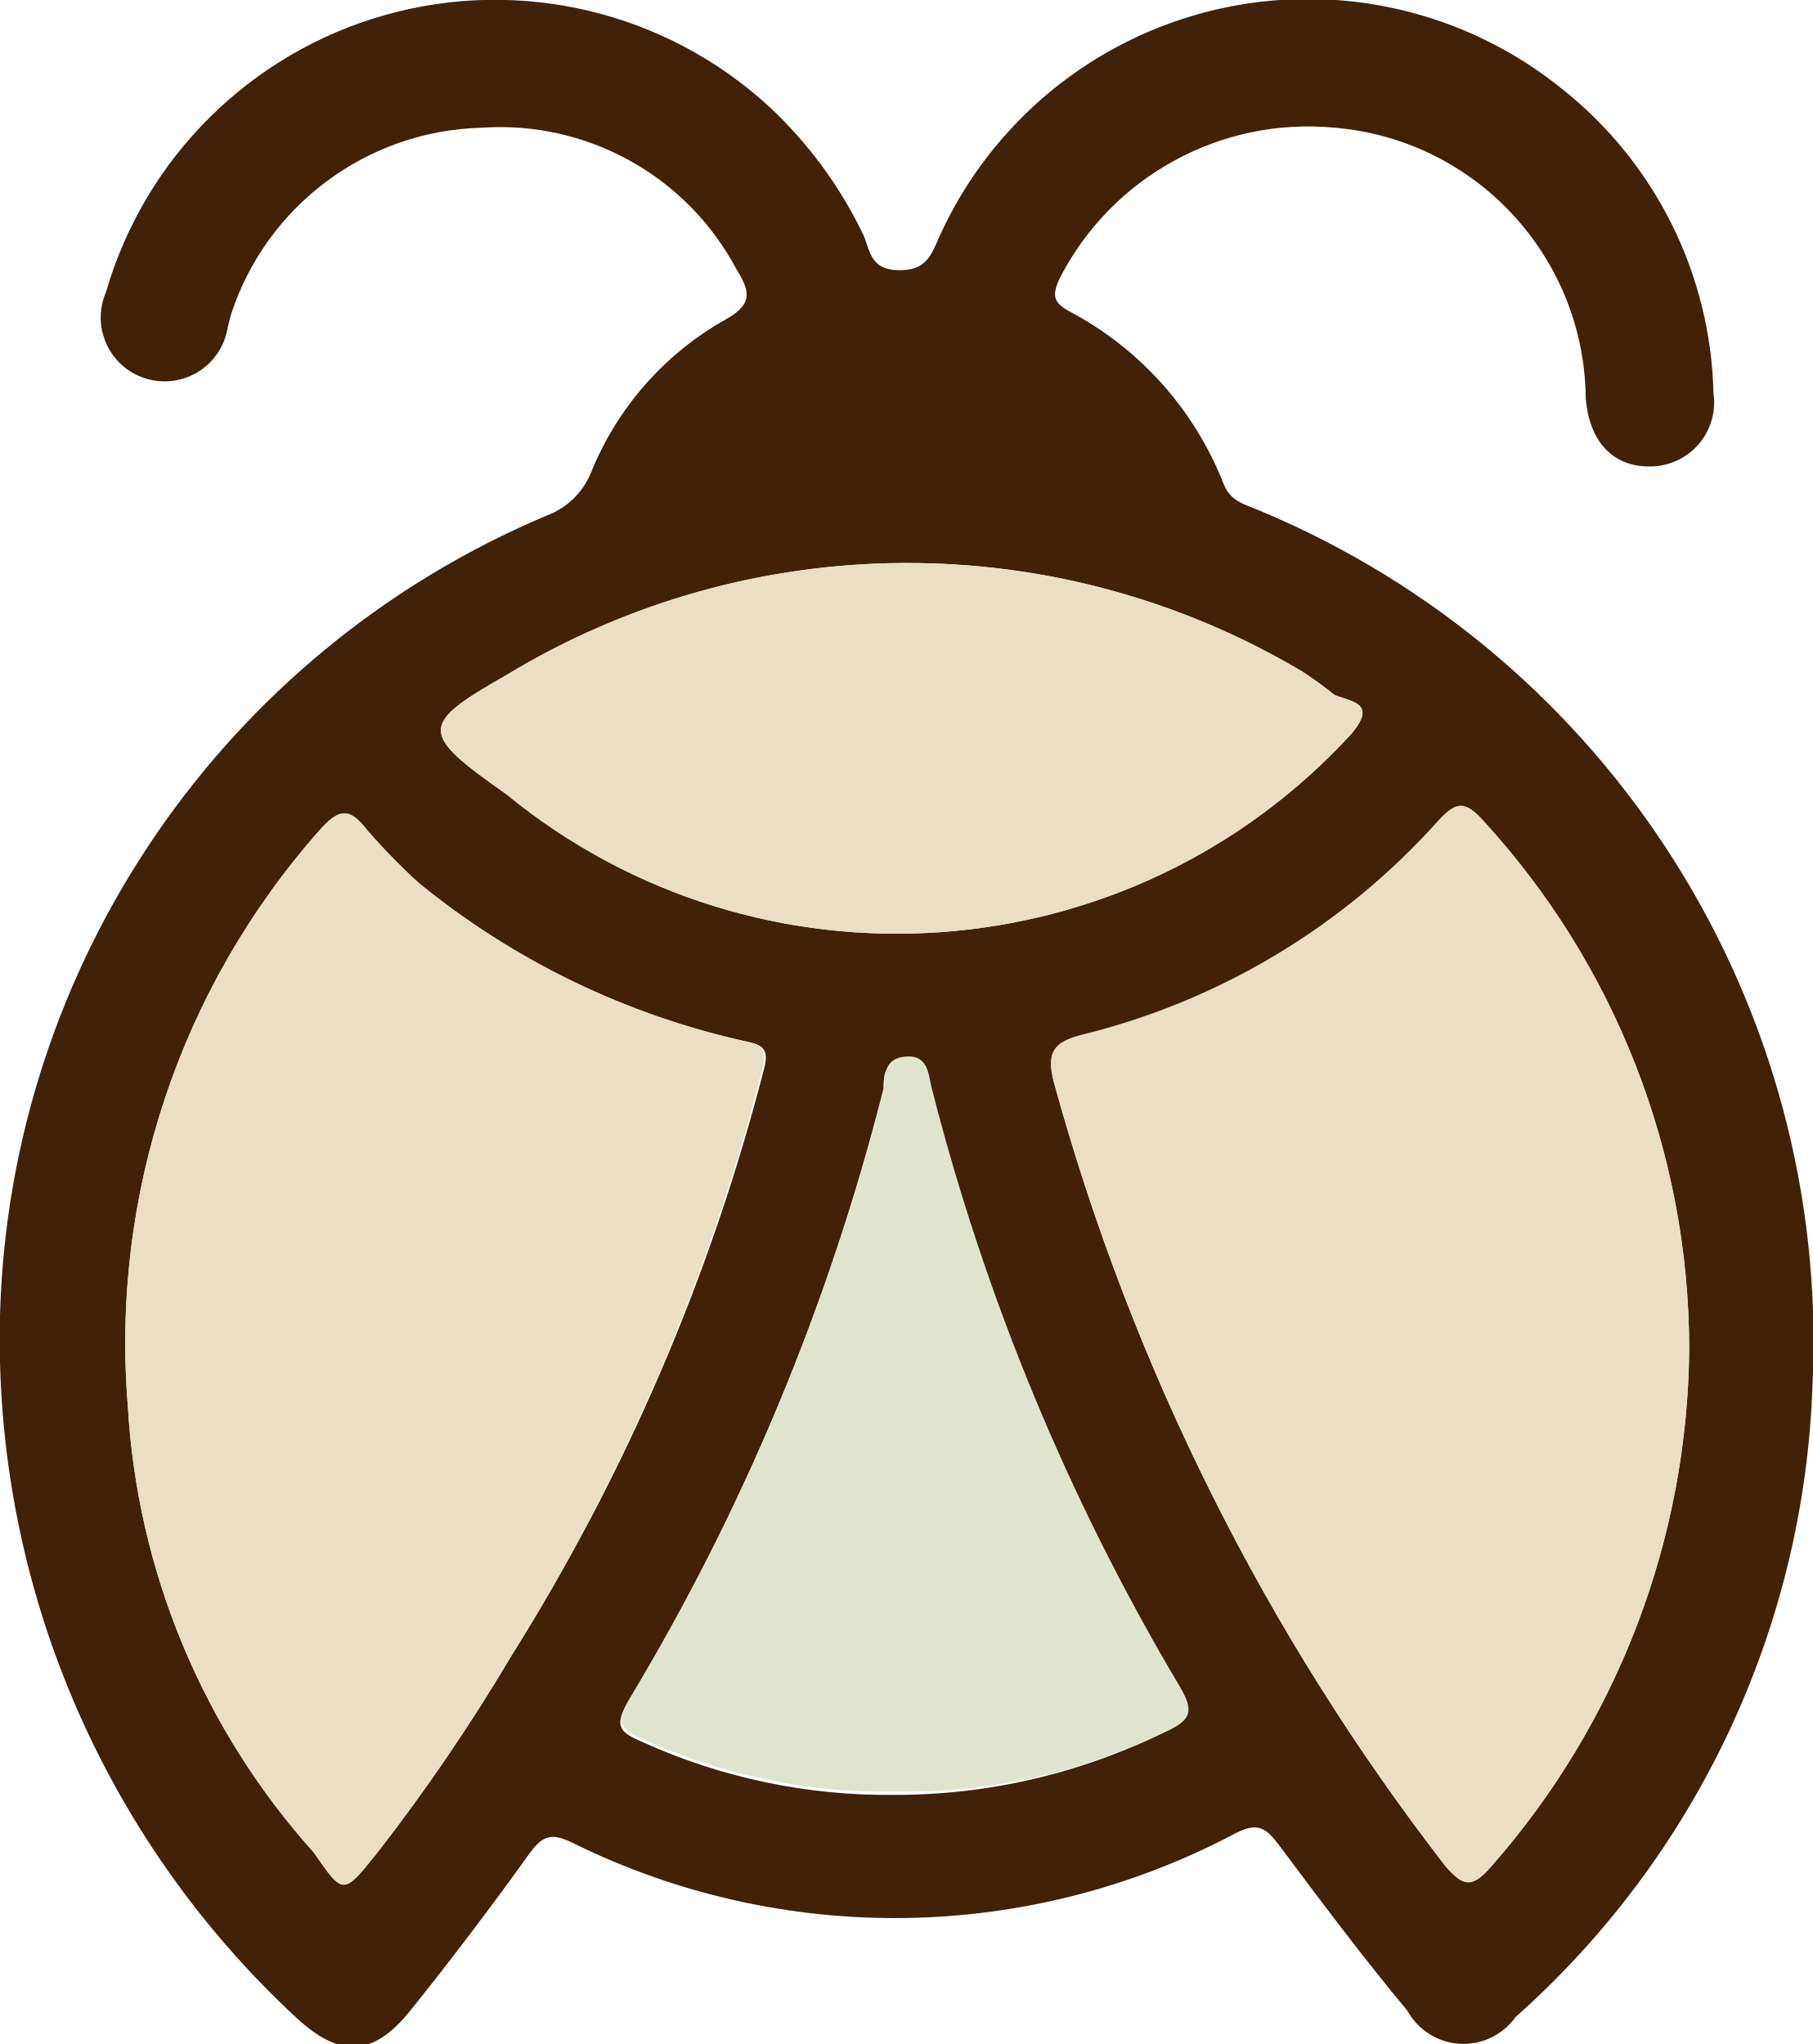
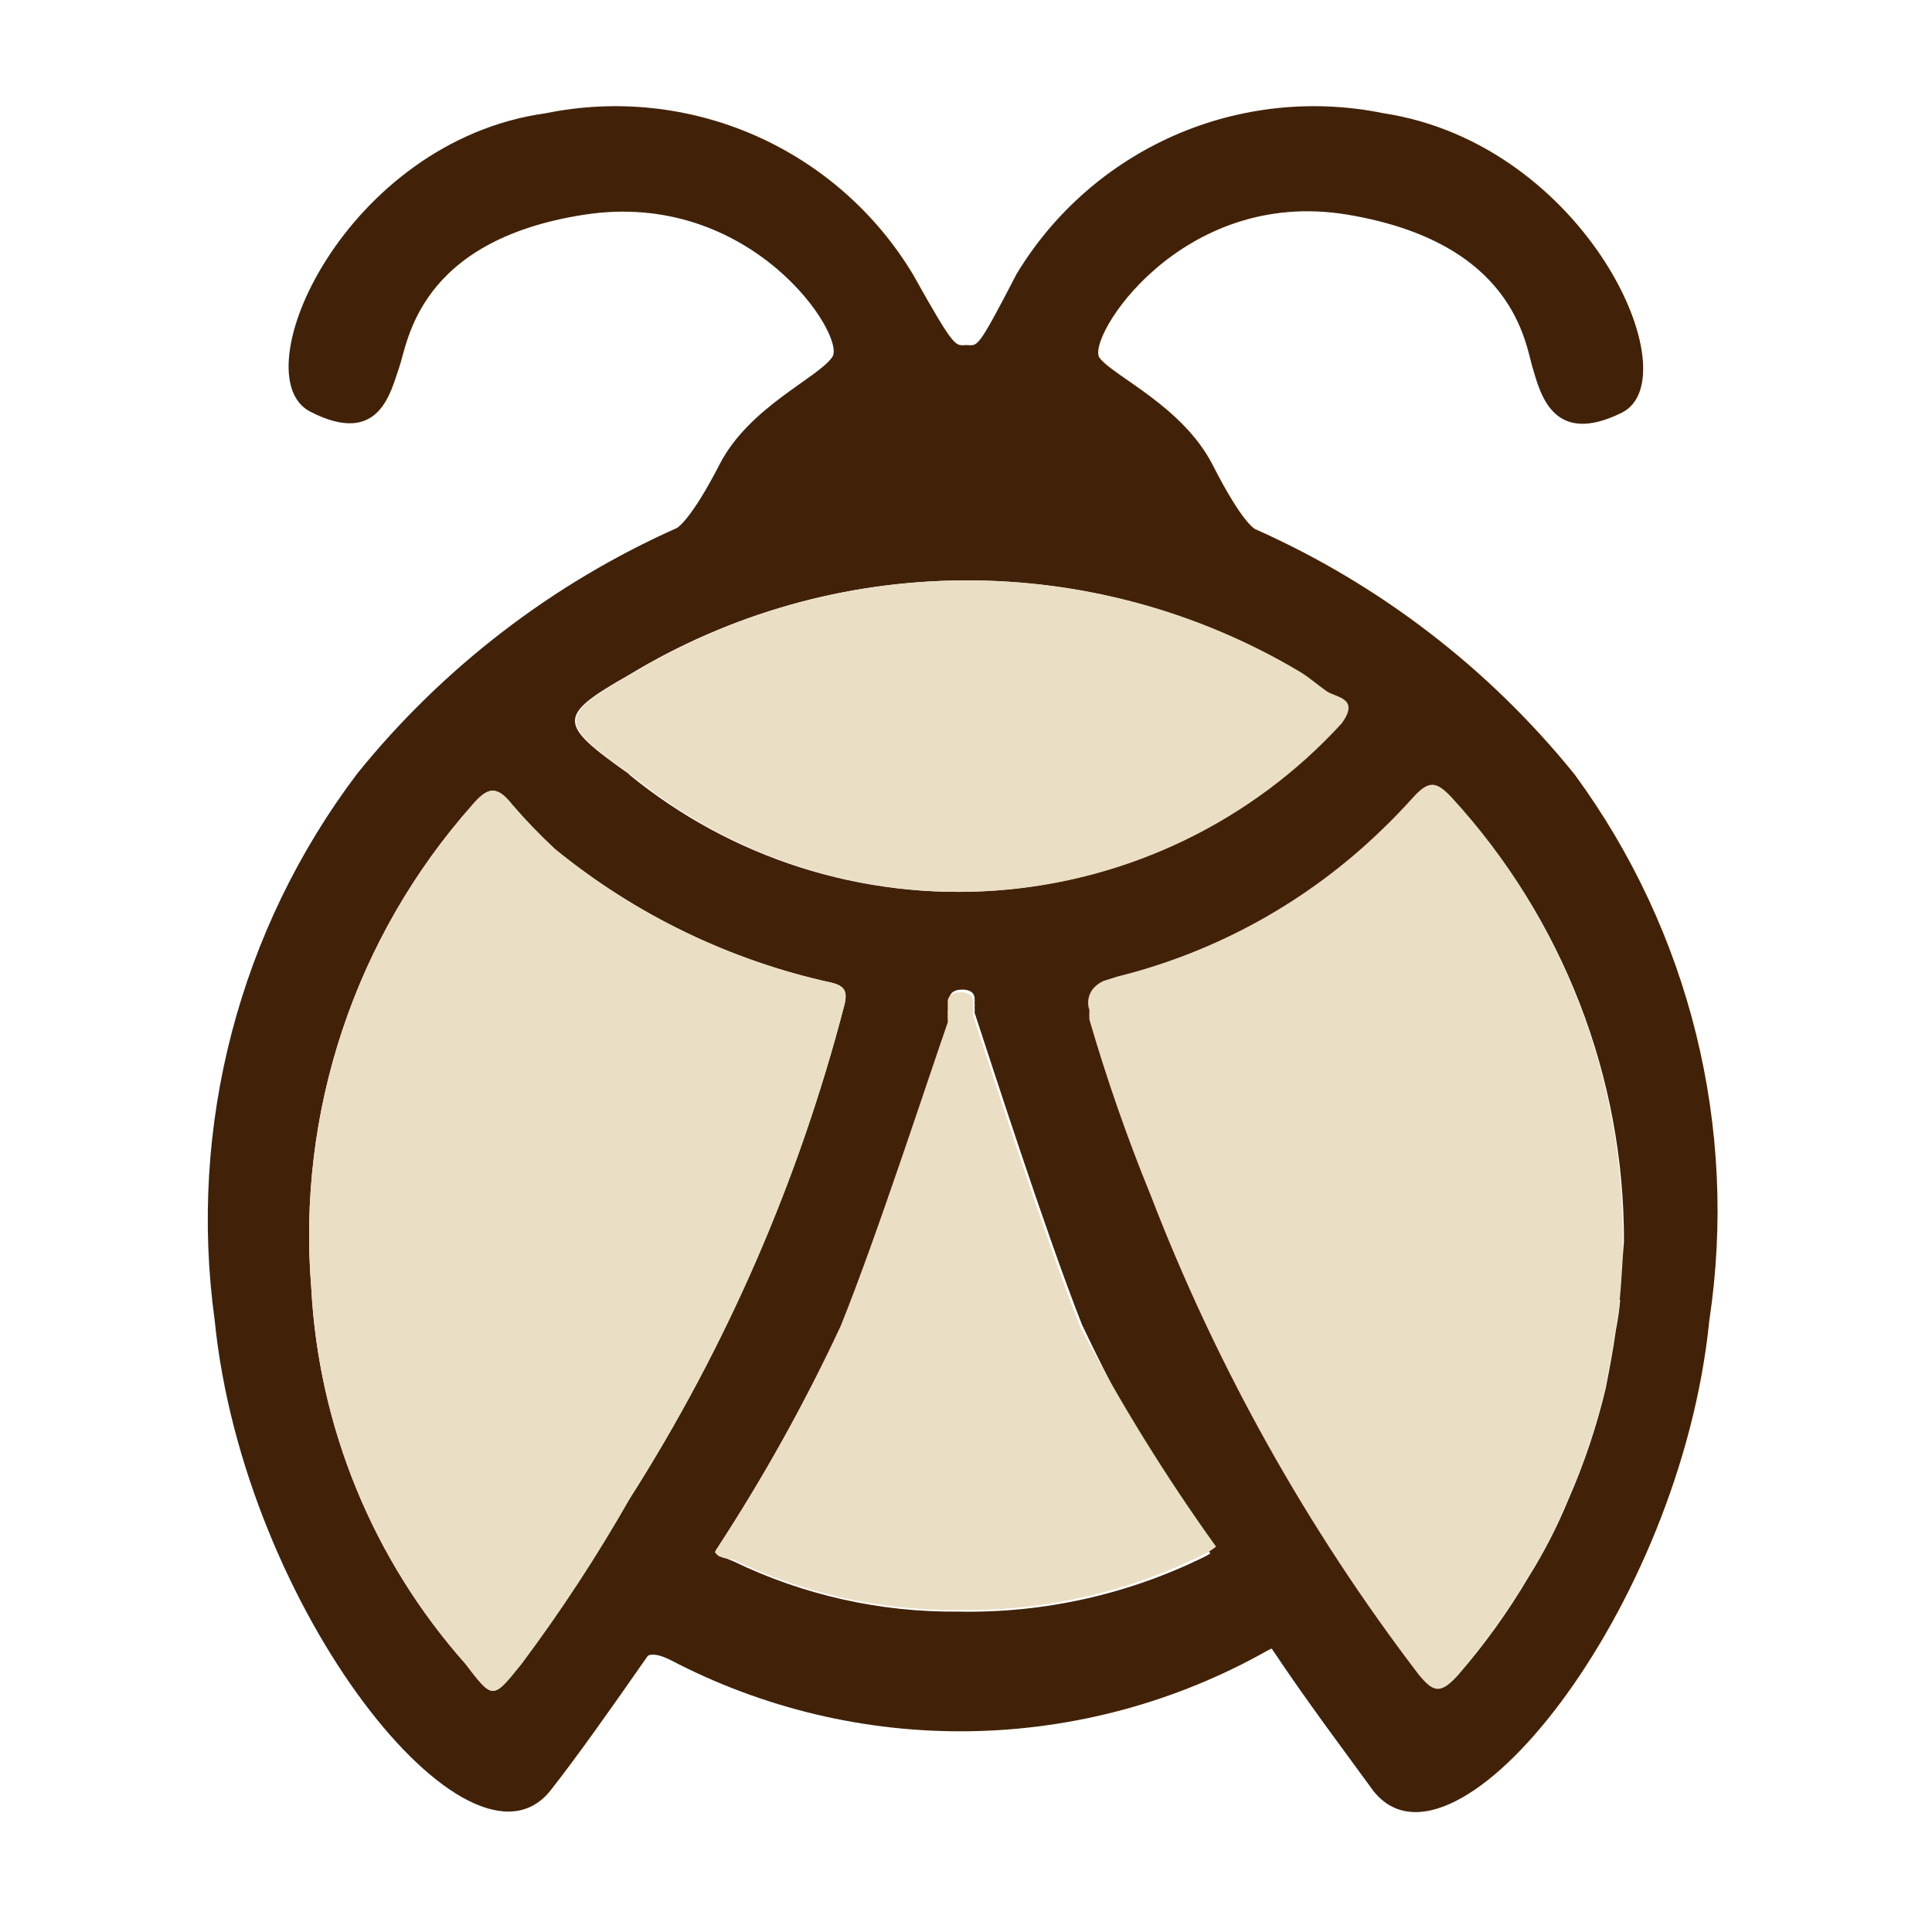
- <svg xmlns="http://www.w3.org/2000/svg" viewBox="0 0 28.37 32">
-   <defs>
-     <style>.cls-1{fill:#412208;}.cls-2{fill:#eadec4;}.cls-3{fill:#e0e4cf;}</style>
-   </defs>
-   <g id="Layer_2" data-name="Layer 2">
-     <g id="Layer_1-2" data-name="Layer 1">
-       <path class="cls-1" d="M19.73,8c-.23-.1-.47-.14-.58-.43a5.2,5.2,0,0,0-2.42-2.7c-.25-.14-.26-.25-.15-.5A4.37,4.37,0,0,1,20.9,2a4.29,4.29,0,0,1,3.92,4.22c.05.71.45,1.12,1.07,1.08a1,1,0,0,0,.93-1.14,6.26,6.26,0,0,0-2.36-4.76,6.33,6.33,0,0,0-9.75,2.29c-.13.29-.2.55-.65.54s-.44-.32-.55-.56a6.72,6.72,0,0,0-1.47-2A6.34,6.34,0,0,0,1.66,4.57a1,1,0,1,0,1.9.58,2.1,2.1,0,0,1,.06-.24A4.24,4.24,0,0,1,7.53,2a4.19,4.19,0,0,1,4,2.22c.21.34.26.54-.17.78A4.82,4.82,0,0,0,9.25,7.4a1.2,1.2,0,0,1-.69.67A14,14,0,0,0,0,20.59a14.49,14.49,0,0,0,4.64,11c.68.63,1.2.61,1.78-.11S7.7,29.84,8.3,29c.21-.28.35-.3.66-.15a11.38,11.38,0,0,0,10.38-.15c.37-.19.49-.06.69.2.65.87,1.3,1.74,2,2.58a1,1,0,0,0,1.69.1,13.87,13.87,0,0,0,4.65-9.9A14.1,14.1,0,0,0,19.73,8ZM7.93,10.57a12.09,12.09,0,0,1,12.45-.06,6,6,0,0,1,.51.37c.28.11.66.13.27.6a9.65,9.65,0,0,1-13.24.95C6.57,11.48,6.55,11.35,7.93,10.57ZM8,25.93A29.73,29.73,0,0,1,5.91,29c-.54.67-.53.68-1,0A11.45,11.45,0,0,1,2,22a12.11,12.11,0,0,1,3-9c.3-.34.47-.37.75,0a10.32,10.32,0,0,0,.8.82,12.3,12.3,0,0,0,5.15,2.49c.27.05.33.15.26.42A32.43,32.43,0,0,1,8,25.93ZM18.26,27.1a9.51,9.51,0,0,1-4.28,1,9.29,9.29,0,0,1-3.93-.83c-.32-.14-.46-.23-.22-.62a35.57,35.57,0,0,0,4-9.61c0-.18,0-.44.34-.45s.34.27.39.48a35.51,35.51,0,0,0,3.89,9.38C18.67,26.77,18.65,26.92,18.26,27.1Zm5.09,2.11c-.32.38-.46.31-.73,0A35.38,35.38,0,0,1,16.51,17c-.14-.49-.05-.67.46-.8a11,11,0,0,0,5.54-3.34c.29-.32.43-.31.71,0a12.25,12.25,0,0,1,3.22,8.27A12.42,12.42,0,0,1,23.35,29.21Z" />
-       <path class="cls-2" d="M26.44,21.08a12.42,12.42,0,0,1-3.09,8.13c-.32.37-.46.31-.73,0a35.34,35.34,0,0,1-6.11-12.23c-.14-.49-.05-.67.46-.79a11,11,0,0,0,5.54-3.34c.29-.32.43-.31.71,0A12.24,12.24,0,0,1,26.44,21.08Z" />
-       <path class="cls-2" d="M11.93,16.74A32.43,32.43,0,0,1,8,25.93,29.73,29.73,0,0,1,5.91,29c-.54.67-.53.68-1,0A11.45,11.45,0,0,1,2,22a12.11,12.11,0,0,1,3-9c.3-.34.47-.37.75,0a10.32,10.32,0,0,0,.8.82,12.3,12.3,0,0,0,5.15,2.49C11.94,16.37,12,16.47,11.93,16.74Z" />
-       <path class="cls-3" d="M14,28.05a9.13,9.13,0,0,1-3.93-.82c-.32-.14-.46-.23-.22-.63a35.51,35.51,0,0,0,4-9.6c0-.19,0-.44.34-.46s.34.28.39.48a35.43,35.43,0,0,0,3.89,9.39c.21.36.19.51-.2.69A9.37,9.37,0,0,1,14,28.05Z" />
-       <path class="cls-2" d="M21.16,11.48a9.65,9.65,0,0,1-13.24.95c-1.35-.95-1.37-1.08,0-1.86a12.09,12.09,0,0,1,12.45-.06,6,6,0,0,1,.51.37C21.17,11,21.55,11,21.16,11.48Z" />
+ <svg xmlns="http://www.w3.org/2000/svg" width="36" height="36" viewBox="0 0 36 36" fill="none">
+   <g id="Bug_Open 1">
+     <g id="Layer 1">
+       <path id="Vector" d="M23.85 30.67C23.766 30.687 23.685 30.718 23.61 30.76C21.918 31.714 20.014 32.229 18.072 32.259C16.129 32.289 14.21 31.832 12.49 30.93C12.28 30.83 12.15 30.8 12.03 30.87C12.45 30.23 12.9 29.55 13.32 28.87C13.341 28.901 13.368 28.929 13.4 28.95C13.478 29.011 13.566 29.058 13.66 29.09C14.969 29.723 16.406 30.045 17.86 30.03C19.454 30.061 21.032 29.708 22.46 29C22.53 28.963 22.597 28.919 22.66 28.87C23 29.45 23.46 30.07 23.85 30.67Z" fill="#412208" />
+       <path id="wing2" d="M30.24 23.08C30.24 23.47 30.24 23.85 30.18 24.22C30.164 24.408 30.137 24.595 30.1 24.78C30.05 25.15 29.98 25.51 29.91 25.87C29.742 26.576 29.511 27.265 29.22 27.93C29.012 28.437 28.761 28.926 28.47 29.39C28.09 30.035 27.651 30.645 27.16 31.21C26.82 31.59 26.69 31.52 26.43 31.21C24.347 28.483 22.663 25.473 21.43 22.27C20.997 21.2 20.619 20.109 20.3 19C20.297 18.94 20.297 18.88 20.3 18.82C20.273 18.744 20.269 18.662 20.289 18.583C20.308 18.505 20.35 18.434 20.41 18.38C20.454 18.339 20.505 18.305 20.56 18.28L20.81 18.2C22.67 17.74 24.375 16.794 25.75 15.46C25.96 15.26 26.14 15.07 26.33 14.86C26.62 14.54 26.76 14.55 27.05 14.86C29.101 17.107 30.239 20.038 30.24 23.08Z" fill="#EADEC4" />
+       <path id="bugpath" d="M29.34 14.43C27.747 12.457 25.707 10.89 23.39 9.86C23.39 9.86 23.16 9.77 22.6 8.67C22.04 7.57 20.76 7.02 20.49 6.67C20.22 6.32 22 3.48 25.11 4C28.22 4.52 28.42 6.4 28.56 6.86C28.7 7.32 28.93 8.33 30.22 7.69C31.51 7.05 29.57 2.69 25.78 2.11C24.47 1.842 23.108 1.986 21.883 2.523C20.659 3.061 19.63 3.964 18.94 5.11C18.19 6.56 18.22 6.43 18.01 6.43C17.8 6.43 17.82 6.56 17.01 5.11C16.32 3.964 15.291 3.061 14.067 2.523C12.842 1.986 11.48 1.842 10.17 2.11C6.43 2.63 4.48 7 5.78 7.67C7.08 8.34 7.28 7.29 7.44 6.84C7.6 6.39 7.78 4.48 10.89 4C14 3.52 15.77 6.26 15.51 6.65C15.25 7.04 13.96 7.58 13.41 8.65C12.86 9.72 12.61 9.84 12.61 9.84C10.294 10.872 8.255 12.438 6.66 14.41C4.459 17.32 3.503 20.985 4 24.6C4.54 29.99 8.76 35.26 10.26 33.36C10.74 32.75 11.37 31.86 12.06 30.87C12.48 30.23 12.93 29.55 13.35 28.87C14.229 27.528 15.011 26.124 15.69 24.67C16.35 23.04 17.31 20.09 17.69 19C17.69 19 17.69 18.95 17.69 18.93C17.686 18.907 17.686 18.883 17.69 18.86C17.685 18.834 17.685 18.806 17.69 18.78V18.69V18.6C17.69 18.6 17.69 18.44 17.93 18.44C18.17 18.44 18.16 18.6 18.16 18.6C18.162 18.633 18.162 18.667 18.16 18.7C18.164 18.723 18.164 18.747 18.16 18.77C18.164 18.803 18.164 18.837 18.16 18.87C18.47 19.81 19.49 22.98 20.16 24.68C20.838 26.114 21.613 27.501 22.48 28.83C22.86 29.46 23.28 30.08 23.67 30.68C24.39 31.76 25.09 32.68 25.59 33.37C27.09 35.27 31.31 30 31.85 24.61C32.393 21.018 31.49 17.358 29.34 14.43ZM15.73 18.74C14.885 21.994 13.536 25.095 11.73 27.93C11.124 28.994 10.453 30.019 9.72 31C9.18 31.67 9.19 31.68 8.67 31C6.949 29.059 5.937 26.591 5.8 24C5.667 22.375 5.864 20.74 6.38 19.193C6.895 17.646 7.718 16.22 8.8 15C9.09 14.66 9.26 14.63 9.55 15C9.798 15.288 10.062 15.562 10.34 15.82C11.837 17.043 13.601 17.896 15.49 18.31C15.74 18.37 15.8 18.47 15.73 18.74ZM11.73 14.43C10.39 13.48 10.36 13.35 11.73 12.57C13.607 11.432 15.757 10.825 17.952 10.815C20.146 10.804 22.303 11.39 24.19 12.51C24.36 12.61 24.53 12.76 24.7 12.88C24.87 13 25.35 13.01 24.97 13.48C23.302 15.303 20.999 16.417 18.534 16.594C16.07 16.771 13.631 15.996 11.72 14.43H11.73ZM30.19 24.22C30.174 24.408 30.147 24.595 30.11 24.78C30.06 25.15 29.99 25.51 29.92 25.87C29.752 26.576 29.521 27.265 29.23 27.93C29.022 28.437 28.771 28.926 28.48 29.39C28.1 30.035 27.661 30.645 27.17 31.21C26.83 31.59 26.7 31.52 26.44 31.21C24.357 28.483 22.673 25.473 21.44 22.27C21.003 21.201 20.623 20.109 20.3 19C20.297 18.94 20.297 18.88 20.3 18.82C20.273 18.744 20.269 18.662 20.289 18.583C20.308 18.505 20.35 18.434 20.41 18.38C20.454 18.339 20.505 18.305 20.56 18.28L20.81 18.2C22.67 17.74 24.375 16.794 25.75 15.46C25.96 15.26 26.14 15.07 26.33 14.86C26.62 14.54 26.76 14.55 27.05 14.86C29.12 17.116 30.266 20.068 30.26 23.13C30.23 23.47 30.22 23.85 30.18 24.22H30.19Z" fill="#412208" />
+       <path id="wing1" d="M15.73 18.74C14.885 21.994 13.536 25.095 11.73 27.93C11.124 28.994 10.453 30.019 9.72 31C9.18 31.67 9.19 31.68 8.67 31C6.949 29.059 5.937 26.591 5.8 24C5.667 22.375 5.864 20.74 6.38 19.193C6.895 17.646 7.718 16.22 8.8 15C9.09 14.66 9.26 14.63 9.55 15C9.798 15.288 10.062 15.562 10.34 15.82C11.837 17.043 13.601 17.896 15.49 18.31C15.74 18.37 15.8 18.47 15.73 18.74Z" fill="#EADEC4" />
+       <path id="Vector_2" d="M22.66 28.82C22.597 28.869 22.53 28.913 22.46 28.95C21.033 29.665 19.456 30.025 17.86 30C16.406 30.015 14.969 29.693 13.66 29.06C13.571 29.053 13.483 29.033 13.4 29C13.368 28.979 13.341 28.951 13.32 28.92C14.199 27.578 14.981 26.174 15.66 24.72C16.32 23.09 17.28 20.14 17.66 19.05C17.66 19.05 17.66 19 17.66 18.98C17.656 18.957 17.656 18.933 17.66 18.91C17.655 18.884 17.655 18.856 17.66 18.83V18.74V18.65C17.66 18.65 17.66 18.49 17.9 18.49C18.14 18.49 18.13 18.65 18.13 18.65C18.132 18.683 18.132 18.717 18.13 18.75C18.134 18.773 18.134 18.797 18.13 18.82C18.134 18.853 18.134 18.887 18.13 18.92C18.44 19.86 19.46 23.03 20.13 24.73C20.879 26.15 21.724 27.516 22.66 28.82Z" fill="#EADEC4" />
+       <path id="Vector_3" d="M25 13.48C23.332 15.303 21.029 16.417 18.564 16.594C16.1 16.771 13.661 15.996 11.75 14.43C10.41 13.48 10.38 13.35 11.75 12.57C13.627 11.432 15.777 10.825 17.972 10.815C20.166 10.804 22.323 11.39 24.21 12.51C24.38 12.61 24.55 12.76 24.72 12.88C24.89 13 25.35 13 25 13.48Z" fill="#EADEC4" />
    </g>
  </g>
</svg>
